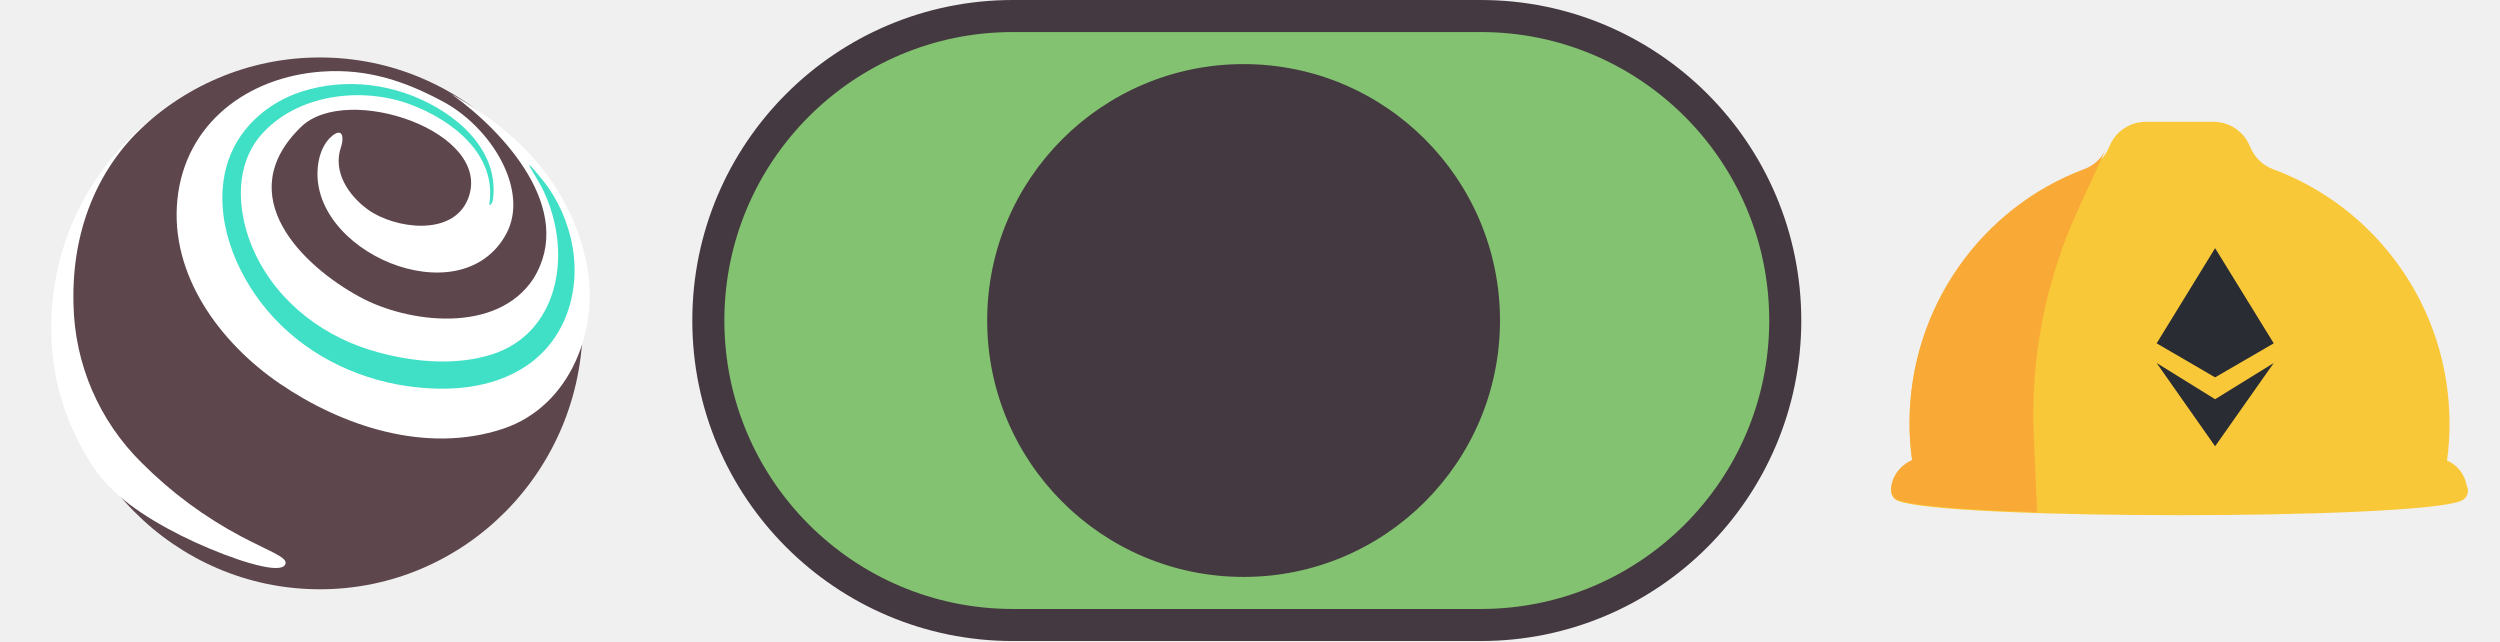
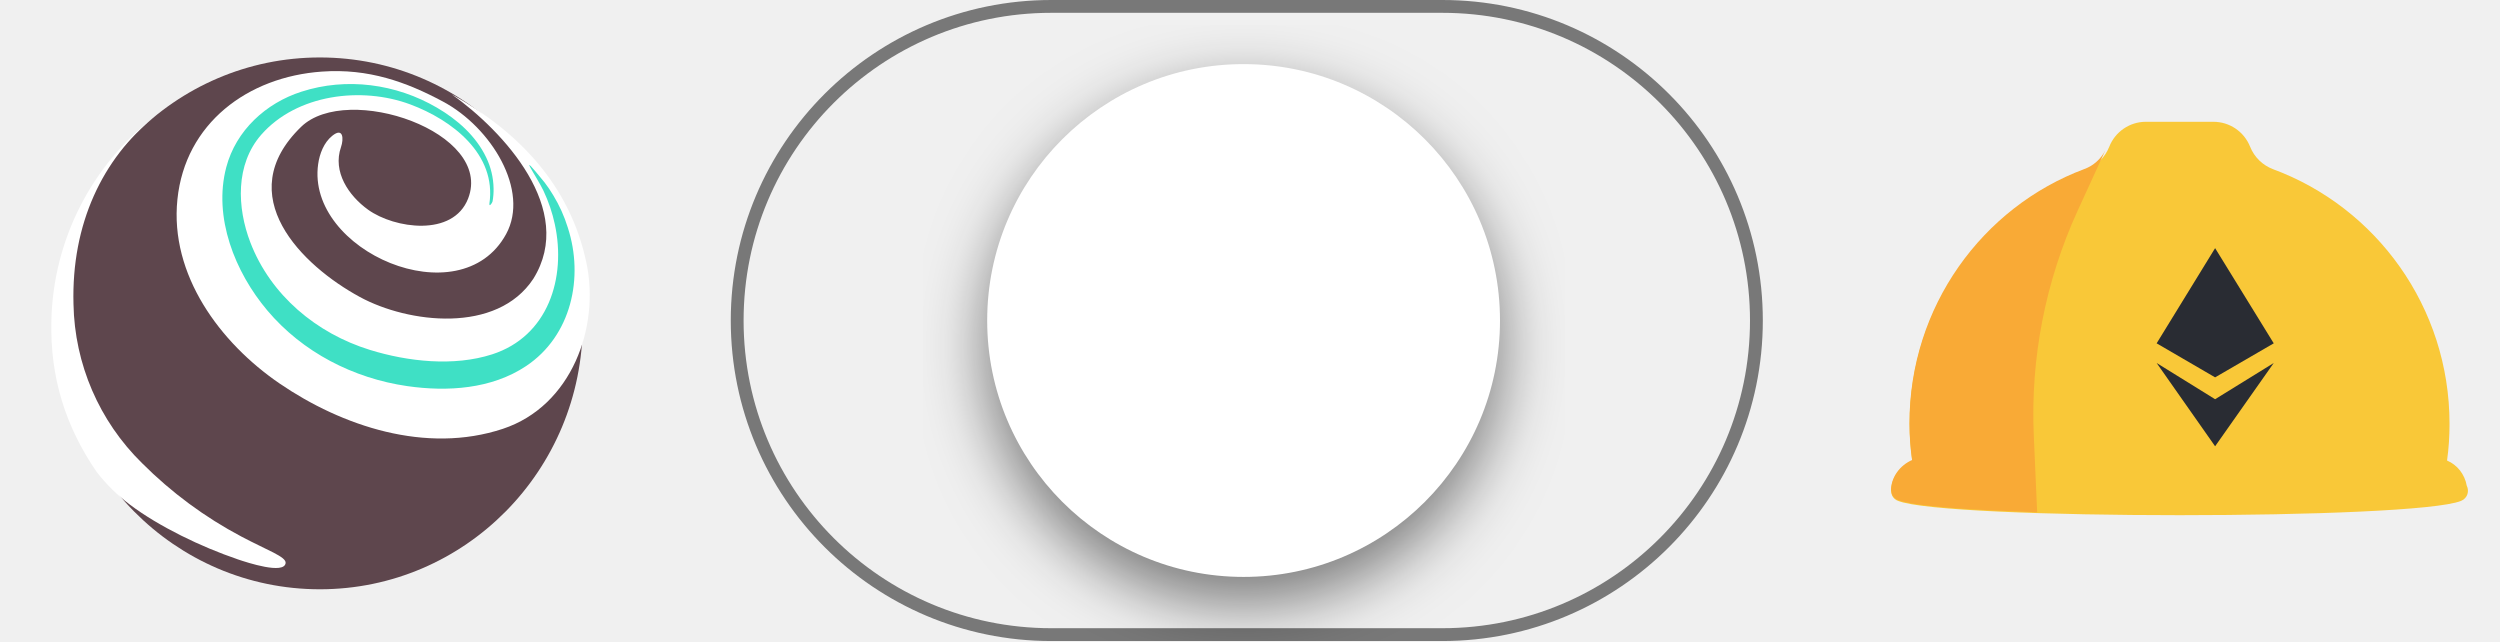
<svg xmlns="http://www.w3.org/2000/svg" width="390" height="100" viewBox="0 0 390 100" fill="none">
-   <rect x="-2.5" y="2.5" width="168" height="95" rx="47.5" transform="matrix(-1 0 0 1 276 0)" fill="#82C270" stroke="#443940" stroke-width="5" />
-   <circle r="40" transform="matrix(-1 0 0 1 194 50)" fill="#443940" />
-   <path d="M295.024 76.659C295.048 77.268 295.387 77.876 296.113 78.144C303.466 81.112 376.563 81.112 383.916 78.144C384.98 77.706 385.222 76.586 384.811 75.759C384.496 73.983 383.335 72.523 381.739 71.842C382.005 69.969 382.126 68.071 382.126 66.125C382.126 47.878 370.661 32.332 354.6 26.396C352.979 25.788 351.673 24.523 351.02 22.893C350.077 20.533 347.827 19 345.287 19H334.741C332.226 19 329.952 20.557 329.033 22.917C328.38 24.547 327.098 25.812 325.453 26.42C309.368 32.381 297.903 47.927 297.903 66.149C297.903 68.096 298.048 70.018 298.314 71.891C296.427 72.718 295 74.543 295 76.659H295.024Z" fill="#F9C838" />
-   <path d="M336.436 53.559L345.557 58.868L354.703 53.559L345.557 38.71L336.436 53.559Z" fill="#292C33" />
-   <path d="M336.436 56.628L345.557 69.619L354.703 56.628L345.557 62.279L336.436 56.628Z" fill="#292C33" />
-   <path d="M296.079 78.003C297.781 78.707 303.102 79.242 310.342 79.606L317.797 79.922L317.269 67.924C316.742 55.878 319.091 43.88 324.077 32.951L328.416 23.48C327.721 24.815 326.57 25.86 325.156 26.37C309.239 32.32 297.877 47.839 297.877 66.03C297.877 67.973 298.02 69.891 298.284 71.761C296.414 72.587 295 74.409 295 76.522H295.048C295.048 77.129 295.384 77.736 296.079 78.003Z" fill="#F9AA36" />
-   <path d="M49.9 91.928C72.546 91.928 90.904 73.356 90.904 50.446C90.904 27.535 72.546 8.963 49.9 8.963C27.255 8.963 8.897 27.535 8.897 50.446C8.897 73.356 27.255 91.928 49.9 91.928Z" fill="#5E464D" />
-   <path d="M37.005 87.229C38.683 87.802 44.316 89.634 44.556 87.843C44.685 86.86 41.713 85.853 37.688 83.72C31.963 80.695 26.727 76.826 22.153 72.243C15.477 65.697 11.639 56.792 11.464 47.444C11.123 34.895 16.029 24.75 24.099 18.203C19.226 21.964 15.253 26.765 12.471 32.255C9.689 37.746 8.167 43.788 8.016 49.942C7.776 59.019 10.314 66.667 15.082 73.628C16.563 75.54 18.294 77.245 20.228 78.696C24.797 82.153 31.478 85.349 37.005 87.225" fill="white" />
-   <path d="M91.468 40.938C88.926 28.981 81.022 20.611 70.451 14.698C78.521 20.453 89.913 32.69 83.203 43.484C77.517 52.131 63.689 50.438 56.134 46.328C47.151 41.454 35.897 30.488 46.996 19.766C54.181 12.829 77.05 20.607 73.026 30.976C70.678 37.007 61.54 35.666 57.43 32.718C54.4 30.541 51.85 26.8 53.198 22.938C53.633 21.699 53.572 19.778 51.821 21.192C50.518 22.248 49.86 23.986 49.632 25.602C47.719 39.123 71.807 49.605 78.951 36.523C82.663 29.733 76.652 19.872 69.086 15.835C63.4 12.789 57.479 10.649 50.229 11.168C38.63 11.981 28.895 19.25 27.677 31.102C26.458 42.879 34.333 53.48 43.605 59.819C53.352 66.48 66.454 70.87 78.443 66.898C89.19 63.336 93.629 51.002 91.468 40.934" fill="white" />
-   <path d="M76.344 31.78C77.497 24.031 70.491 18.71 64.022 16.294C56.394 13.451 46.318 14.694 40.762 21.009C36.701 25.647 36.965 32.381 39.06 37.831C42.228 46.063 49.38 52.013 57.706 54.584C63.62 56.412 70.776 57.208 76.77 55.279C85.514 52.464 88.361 43.346 86.554 34.992C86.167 33.186 85.573 31.431 84.783 29.761C83.678 27.442 80.316 22.747 84.958 28.466C85.447 29.103 85.897 29.769 86.306 30.46C87.268 32.04 88.031 33.733 88.576 35.5C91.119 43.298 89.125 52.395 82.078 57.102C76.673 60.705 69.801 61.135 63.53 60.233C55.123 59.015 47.199 54.954 41.692 48.419C36.664 42.461 33.233 33.904 35.3 26.082C36.815 20.359 41.461 16.087 47.025 14.304C54.063 12.025 61.808 13.085 68.144 16.785C71.32 18.633 74.236 21.192 75.84 24.546C76.575 26.058 76.97 27.712 76.998 29.392C77.014 30.072 76.961 30.753 76.839 31.422C76.794 31.666 76.279 32.352 76.352 31.788" fill="#3FE0C5" />
+   <g clip-path="url(#clip0)">
+     <rect x="-1" y="1" width="159" height="98" rx="49" transform="matrix(-1 0 0 1 273 0)" stroke="black" stroke-opacity="0.5" stroke-width="2" />
+     <g filter="url(#filter0_d)">
+       <circle r="40" transform="matrix(-1 0 0 1 194 50)" fill="white" />
+     </g>
+     <path d="M295.024 76.659C295.048 77.268 295.387 77.876 296.113 78.144C303.466 81.112 376.563 81.112 383.916 78.144C384.98 77.706 385.222 76.586 384.811 75.759C384.496 73.983 383.335 72.523 381.739 71.842C382.005 69.969 382.126 68.071 382.126 66.125C382.126 47.878 370.661 32.332 354.6 26.396C352.979 25.788 351.673 24.523 351.02 22.893C350.077 20.533 347.827 19 345.287 19H334.741C332.226 19 329.952 20.557 329.033 22.917C328.38 24.547 327.098 25.812 325.453 26.42C309.368 32.381 297.903 47.927 297.903 66.149C297.903 68.096 298.048 70.018 298.314 71.891C296.427 72.718 295 74.543 295 76.659H295.024Z" fill="#F9C838" />
+     <path d="M336.436 53.559L345.557 58.868L354.703 53.559L345.557 38.71L336.436 53.559Z" fill="#292C33" />
+     <path d="M336.436 56.628L345.557 69.619L354.703 56.628L345.557 62.279L336.436 56.628Z" fill="#292C33" />
+     <path d="M296.079 78.003C297.781 78.707 303.102 79.242 310.342 79.606L317.797 79.922L317.269 67.924C316.742 55.878 319.091 43.88 324.077 32.951L328.416 23.48C327.721 24.815 326.57 25.86 325.156 26.37C309.239 32.32 297.877 47.839 297.877 66.03C297.877 67.973 298.02 69.891 298.284 71.761C296.414 72.587 295 74.409 295 76.522H295.048C295.048 77.129 295.384 77.736 296.079 78.003Z" fill="#F9AA36" />
+     <path d="M49.9 91.928C72.546 91.928 90.904 73.356 90.904 50.446C90.904 27.535 72.546 8.963 49.9 8.963C27.255 8.963 8.897 27.535 8.897 50.446C8.897 73.356 27.255 91.928 49.9 91.928Z" fill="#5E464D" />
+     <path d="M37.005 87.229C38.683 87.802 44.316 89.634 44.556 87.843C44.685 86.86 41.713 85.853 37.688 83.72C31.963 80.695 26.727 76.826 22.153 72.243C15.477 65.697 11.639 56.792 11.464 47.444C11.123 34.895 16.029 24.75 24.099 18.203C19.226 21.964 15.253 26.765 12.471 32.255C9.689 37.746 8.167 43.788 8.016 49.942C7.776 59.019 10.314 66.667 15.082 73.628C16.563 75.54 18.294 77.245 20.228 78.696C24.797 82.153 31.478 85.349 37.005 87.225" fill="white" />
+     <path d="M91.468 40.938C88.926 28.981 81.022 20.611 70.451 14.698C78.521 20.453 89.913 32.69 83.203 43.484C77.517 52.131 63.689 50.438 56.134 46.328C47.151 41.454 35.897 30.488 46.996 19.766C54.181 12.829 77.05 20.607 73.026 30.976C70.678 37.007 61.54 35.666 57.43 32.718C54.4 30.541 51.85 26.8 53.198 22.938C53.633 21.699 53.572 19.778 51.821 21.192C50.518 22.248 49.86 23.986 49.632 25.602C47.719 39.123 71.807 49.605 78.951 36.523C82.663 29.733 76.652 19.872 69.086 15.835C63.4 12.789 57.479 10.649 50.229 11.168C38.63 11.981 28.895 19.25 27.677 31.102C26.458 42.879 34.333 53.48 43.605 59.819C53.352 66.48 66.454 70.87 78.443 66.898C89.19 63.336 93.629 51.002 91.468 40.934" fill="white" />
+     <path d="M76.344 31.78C77.497 24.031 70.491 18.71 64.022 16.294C56.394 13.451 46.318 14.694 40.762 21.009C36.701 25.647 36.965 32.381 39.06 37.831C42.228 46.063 49.38 52.013 57.706 54.584C63.62 56.412 70.776 57.208 76.77 55.279C85.514 52.464 88.361 43.346 86.554 34.992C86.167 33.186 85.573 31.431 84.783 29.761C83.678 27.442 80.316 22.747 84.958 28.466C85.447 29.103 85.897 29.769 86.306 30.46C87.268 32.04 88.031 33.733 88.576 35.5C91.119 43.298 89.125 52.395 82.078 57.102C76.673 60.705 69.801 61.135 63.53 60.233C55.123 59.015 47.199 54.954 41.692 48.419C36.664 42.461 33.233 33.904 35.3 26.082C36.815 20.359 41.461 16.087 47.025 14.304C54.063 12.025 61.808 13.085 68.144 16.785C71.32 18.633 74.236 21.192 75.84 24.546C76.575 26.058 76.97 27.712 76.998 29.392C77.014 30.072 76.961 30.753 76.839 31.422C76.794 31.666 76.279 32.352 76.352 31.788" fill="#3FE0C5" />
+   </g>
+   <defs>
+     <filter id="filter0_d" x="144" y="4" width="100" height="100" filterUnits="userSpaceOnUse" color-interpolation-filters="sRGB">
+       <feFlood flood-opacity="0" result="BackgroundImageFix" />
+       <feColorMatrix in="SourceAlpha" type="matrix" values="0 0 0 0 0 0 0 0 0 0 0 0 0 0 0 0 0 0 127 0" />
+       <feOffset dy="4" />
+       <feGaussianBlur stdDeviation="5" />
+       <feColorMatrix type="matrix" values="0 0 0 0 0 0 0 0 0 0 0 0 0 0 0 0 0 0 0.5 0" />
+       <feBlend mode="normal" in2="BackgroundImageFix" result="effect1_dropShadow" />
+       <feBlend mode="normal" in="SourceGraphic" in2="effect1_dropShadow" result="shape" />
+     </filter>
+     <clipPath id="clip0">
+       <rect width="390" height="100" fill="white" />
+     </clipPath>
+   </defs>
</svg>
